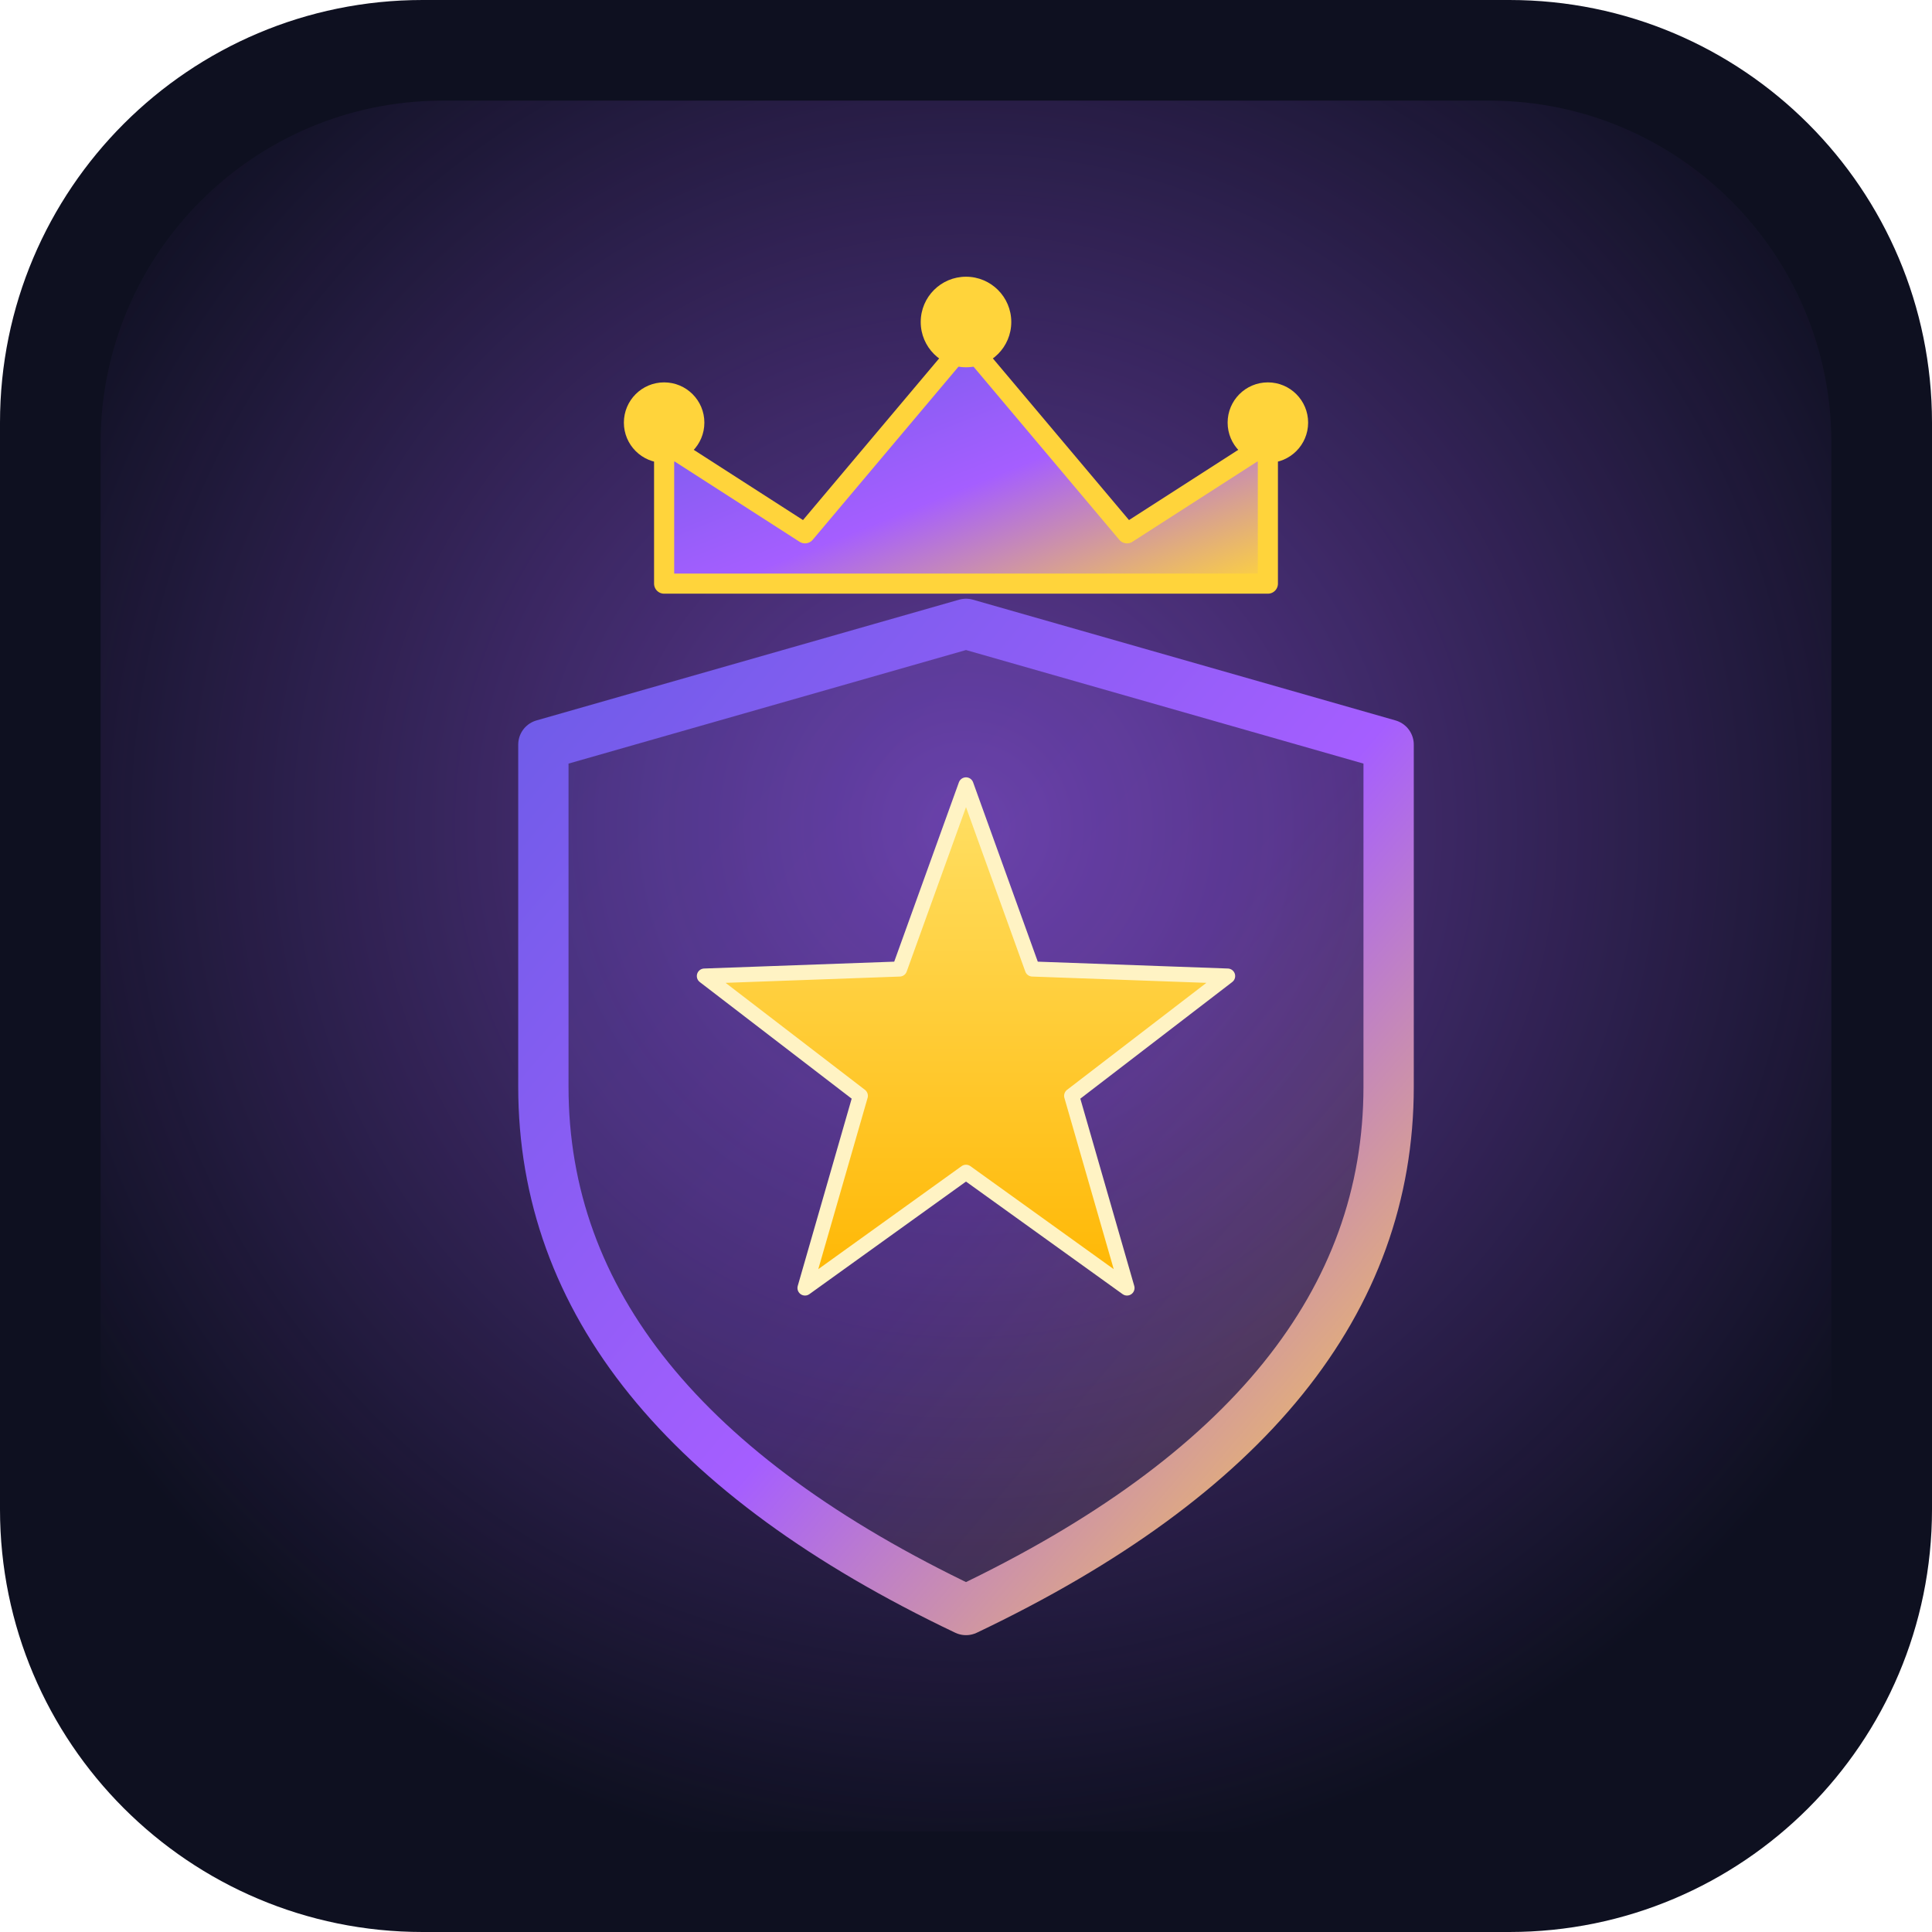
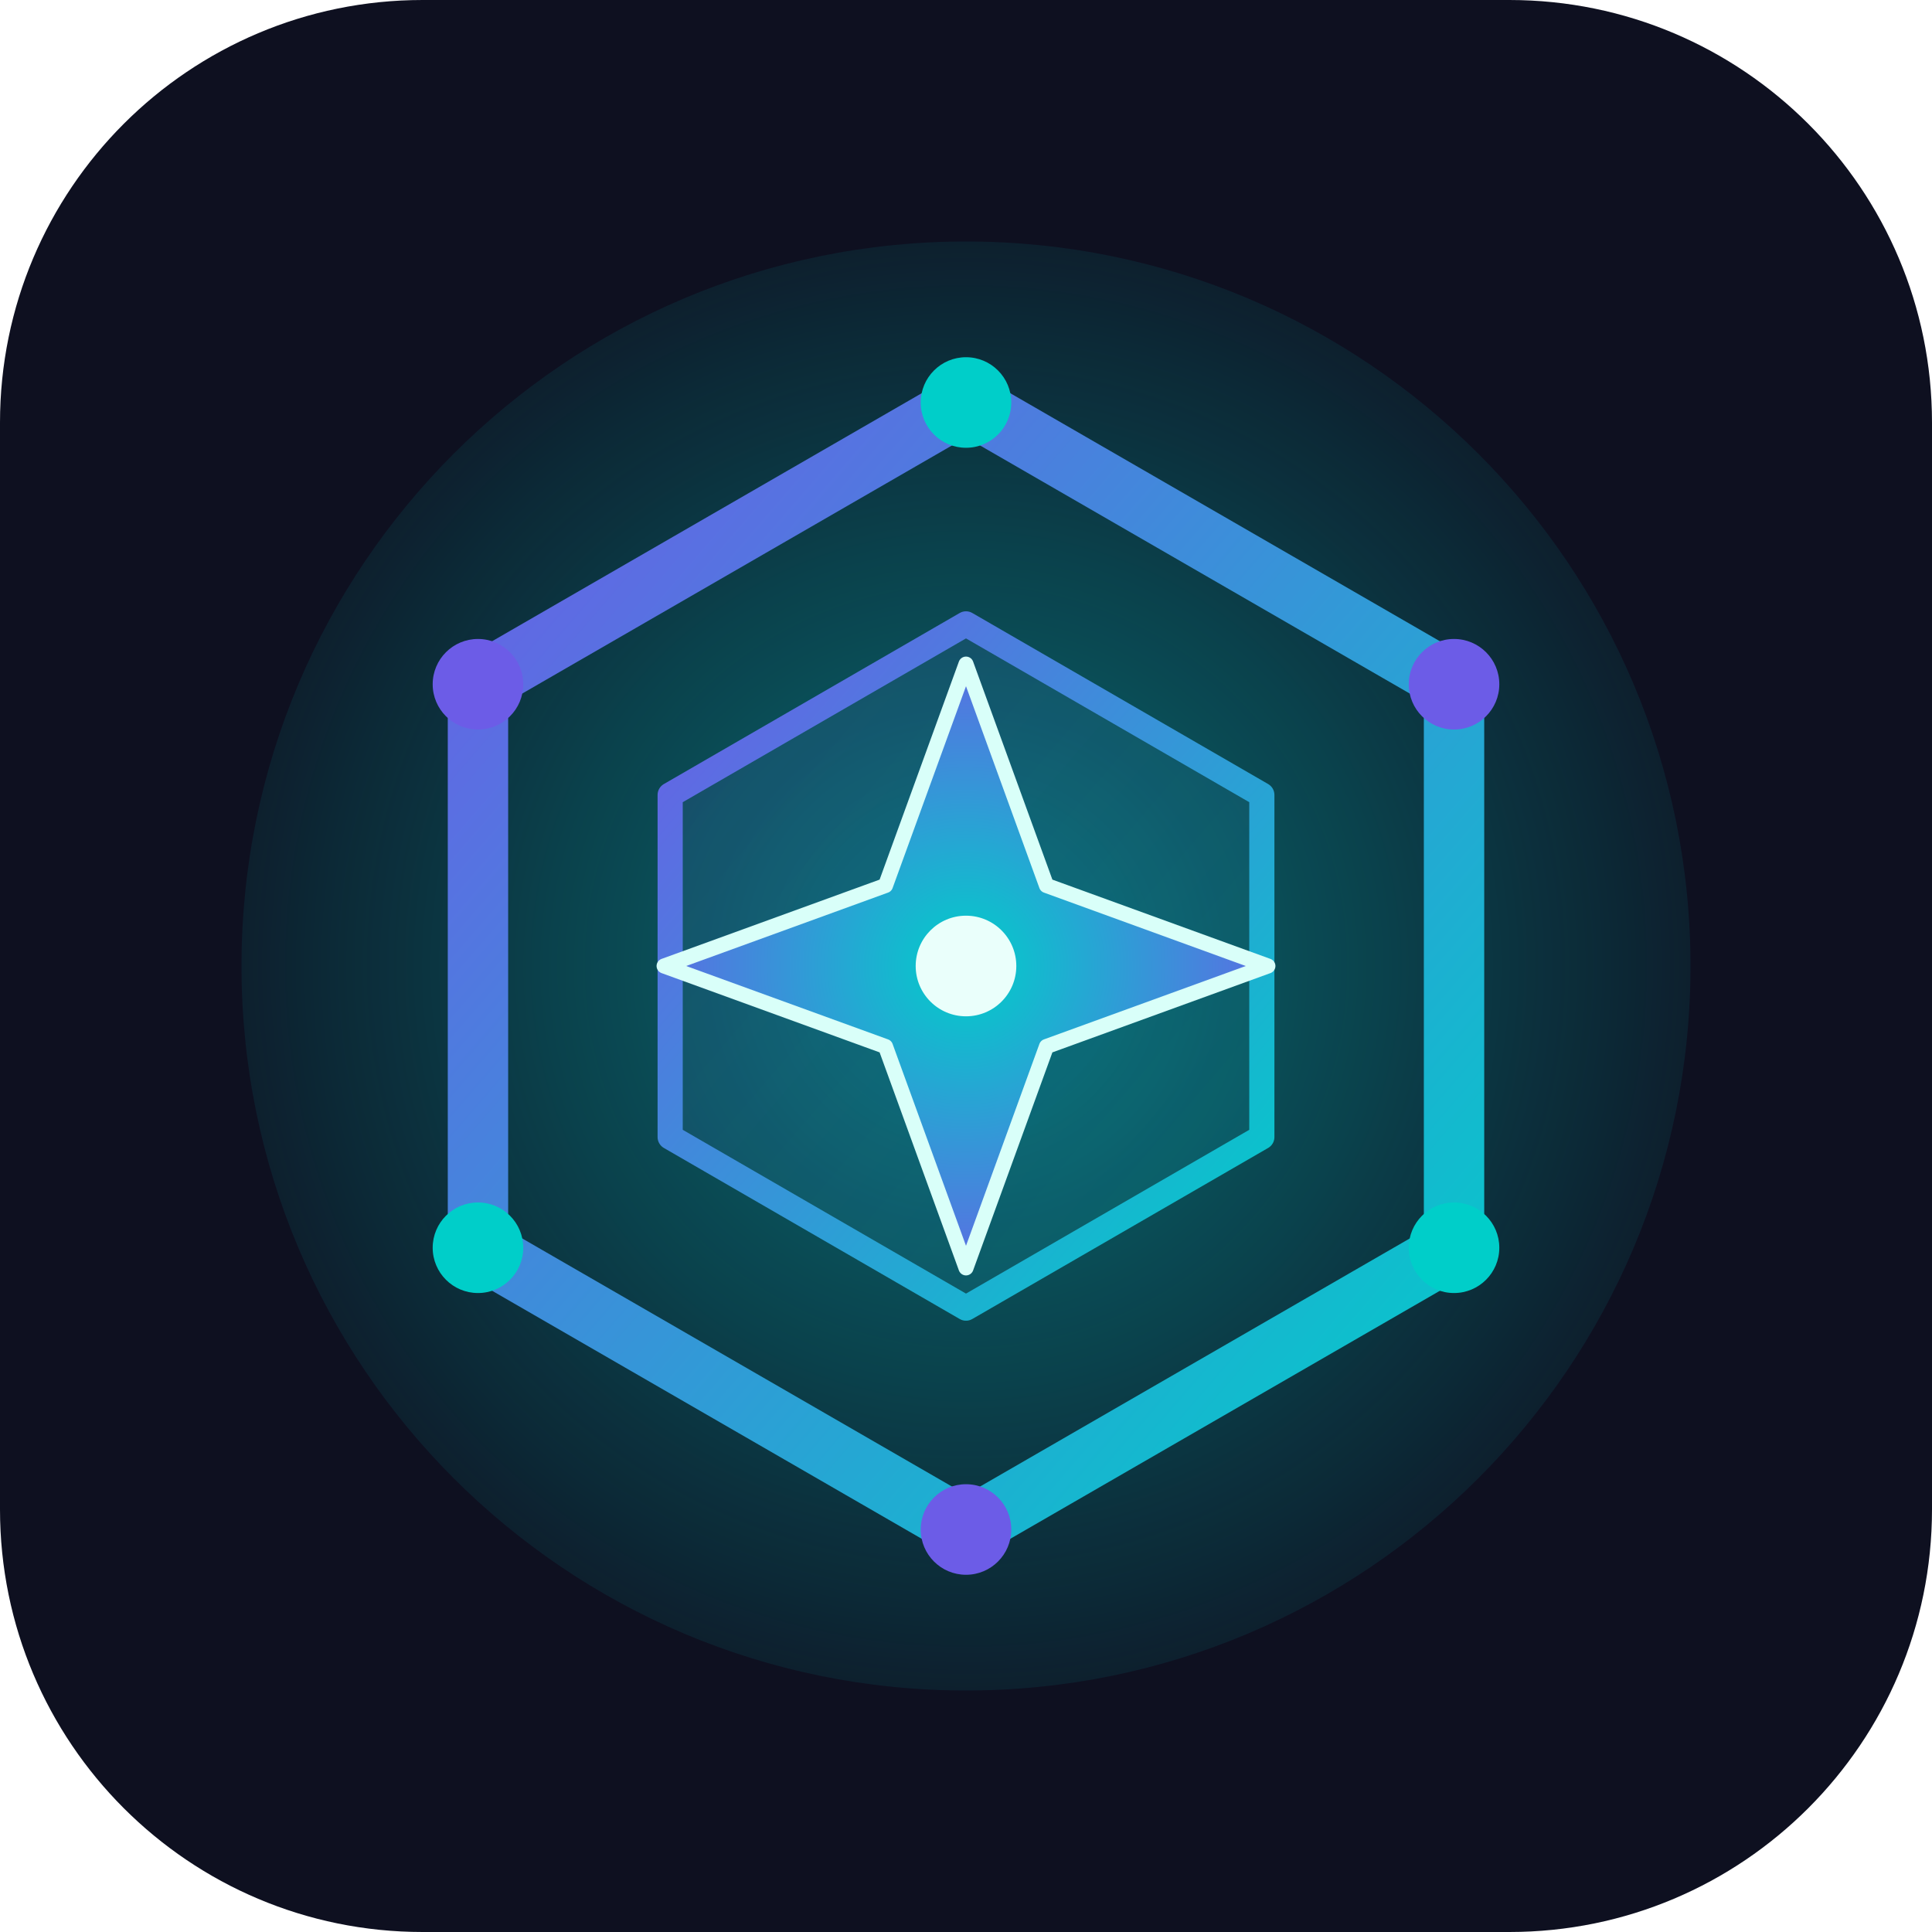
<svg xmlns="http://www.w3.org/2000/svg" viewBox="0 0 192 192" width="192" height="192">
  <defs>
-     <linearGradient id="badge" x1="0" y1="0" x2="1" y2="1">
+     <linearGradient id="edge" x1="0" y1="0" x2="1" y2="1">
      <stop offset="0" stop-color="#6c5ce7" />
-       <stop offset="0.55" stop-color="#a55eff" />
-       <stop offset="1" stop-color="#ffd43b" />
+       <stop offset="1" stop-color="#00cec9" />
    </linearGradient>
-     <linearGradient id="star" x1="0" y1="0" x2="0" y2="1">
-       <stop offset="0" stop-color="#ffe066" />
-       <stop offset="1" stop-color="#ffb703" />
-     </linearGradient>
-     <radialGradient id="glow" cx="0.5" cy="0.42" r="0.6">
-       <stop offset="0" stop-color="#a55eff" stop-opacity="0.55" />
-       <stop offset="1" stop-color="#a55eff" stop-opacity="0" />
+     <radialGradient id="core" cx="0.5" cy="0.5" r="0.6">
+       <stop offset="0" stop-color="#00cec9" />
+       <stop offset="1" stop-color="#6c5ce7" />
+     </radialGradient>
+     <radialGradient id="halo" cx="0.5" cy="0.5" r="0.6">
+       <stop offset="0" stop-color="#00cec9" stop-opacity="0.5" />
+       <stop offset="1" stop-color="#00cec9" stop-opacity="0" />
    </radialGradient>
  </defs>
  <rect width="192" height="192" rx="42" fill="#0e1020" />
-   <rect x="10" y="10" width="172" height="172" rx="34" fill="url(#glow)" />
-   <path d="M66 58 L66 44 L80 53 L96 34 L112 53 L126 44 L126 58 Z" fill="url(#badge)" stroke="#ffd43b" stroke-width="2" stroke-linejoin="round" />
-   <circle cx="66" cy="42" r="4" fill="#ffd43b" />
-   <circle cx="96" cy="32" r="4.5" fill="#ffd43b" />
-   <circle cx="126" cy="42" r="4" fill="#ffd43b" />
-   <path d="M96 62 L138 74 L138 108 Q138 140 96 160 Q54 140 54 108 L54 74 Z" fill="url(#badge)" fill-opacity="0.18" stroke="url(#badge)" stroke-width="5" stroke-linejoin="round" />
-   <path d="M96 78 L102.6 96.3 L122 97 L106.5 108.9 L112 128 L96 116.5 L80 128 L85.5 108.9 L70 97 L89.4 96.3 Z" fill="url(#star)" stroke="#fff3c4" stroke-width="1.5" stroke-linejoin="round" />
+   <circle cx="96" cy="96" r="72" fill="url(#halo)" />
+   <path d="M96 40 L144.5 68 L144.5 124 L96 152 L47.5 124 L47.5 68 Z" fill="none" stroke="url(#edge)" stroke-width="6" stroke-linejoin="round" />
+   <path d="M96 62 L125.4 79 L125.4 113 L96 130 L66.6 113 L66.6 79 Z" fill="url(#edge)" fill-opacity="0.14" stroke="url(#edge)" stroke-width="2.5" stroke-linejoin="round" />
+   <circle cx="96" cy="40" r="4.5" fill="#00cec9" />
+   <circle cx="144.5" cy="68" r="4.5" fill="#6c5ce7" />
+   <circle cx="144.5" cy="124" r="4.5" fill="#00cec9" />
+   <circle cx="96" cy="152" r="4.5" fill="#6c5ce7" />
+   <circle cx="47.5" cy="124" r="4.5" fill="#00cec9" />
+   <circle cx="47.5" cy="68" r="4.5" fill="#6c5ce7" />
+   <path d="M96 66 L104 88 L126 96 L104 104 L96 126 L88 104 L66 96 L88 88 Z" fill="url(#core)" stroke="#d9fff9" stroke-width="1.5" stroke-linejoin="round" />
+   <circle cx="96" cy="96" r="5" fill="#eafffb" />
</svg>
